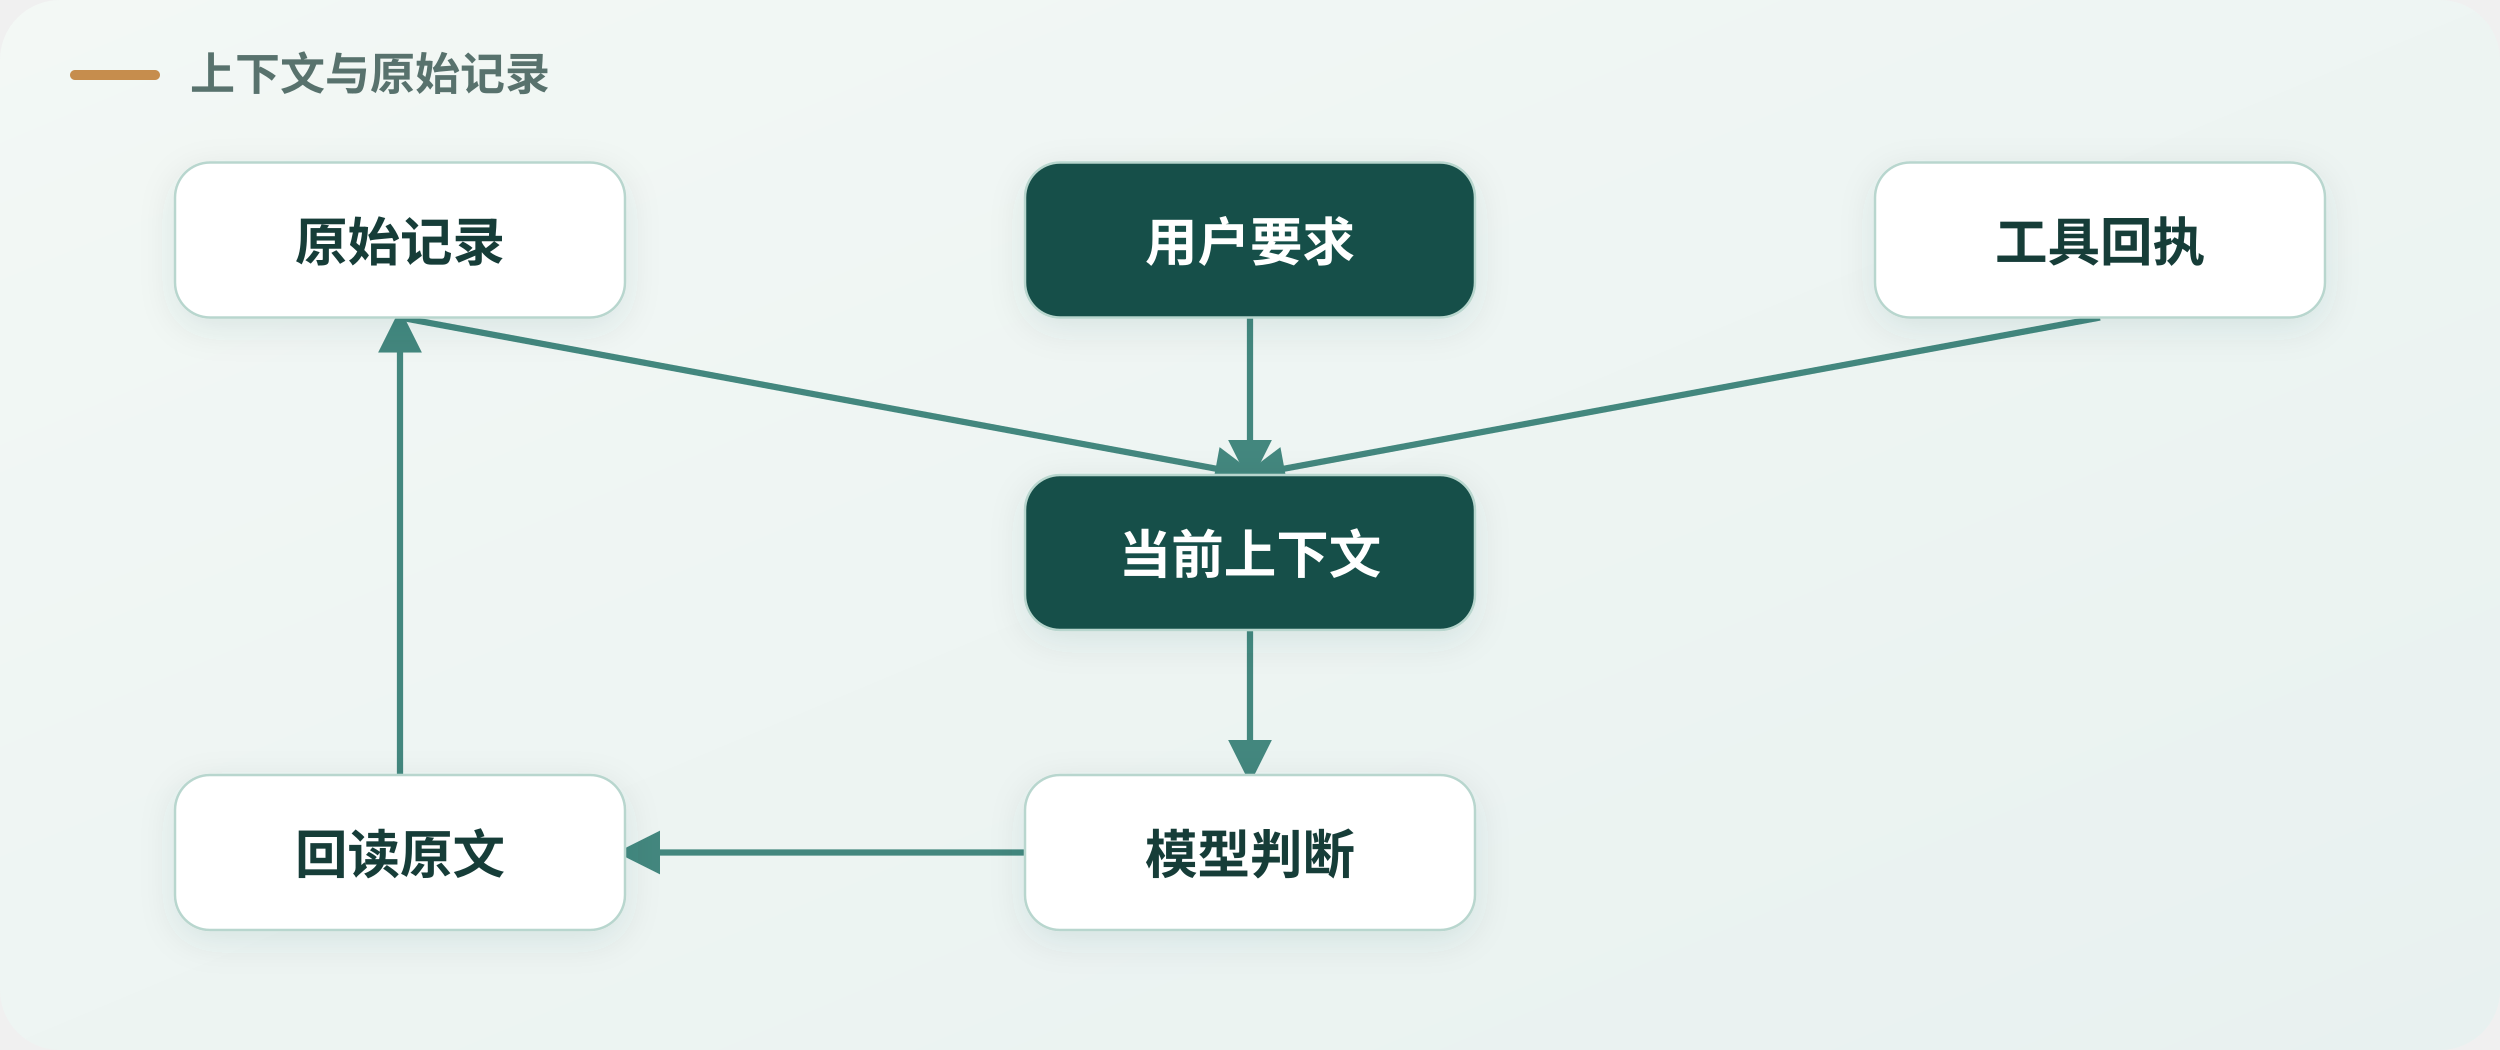
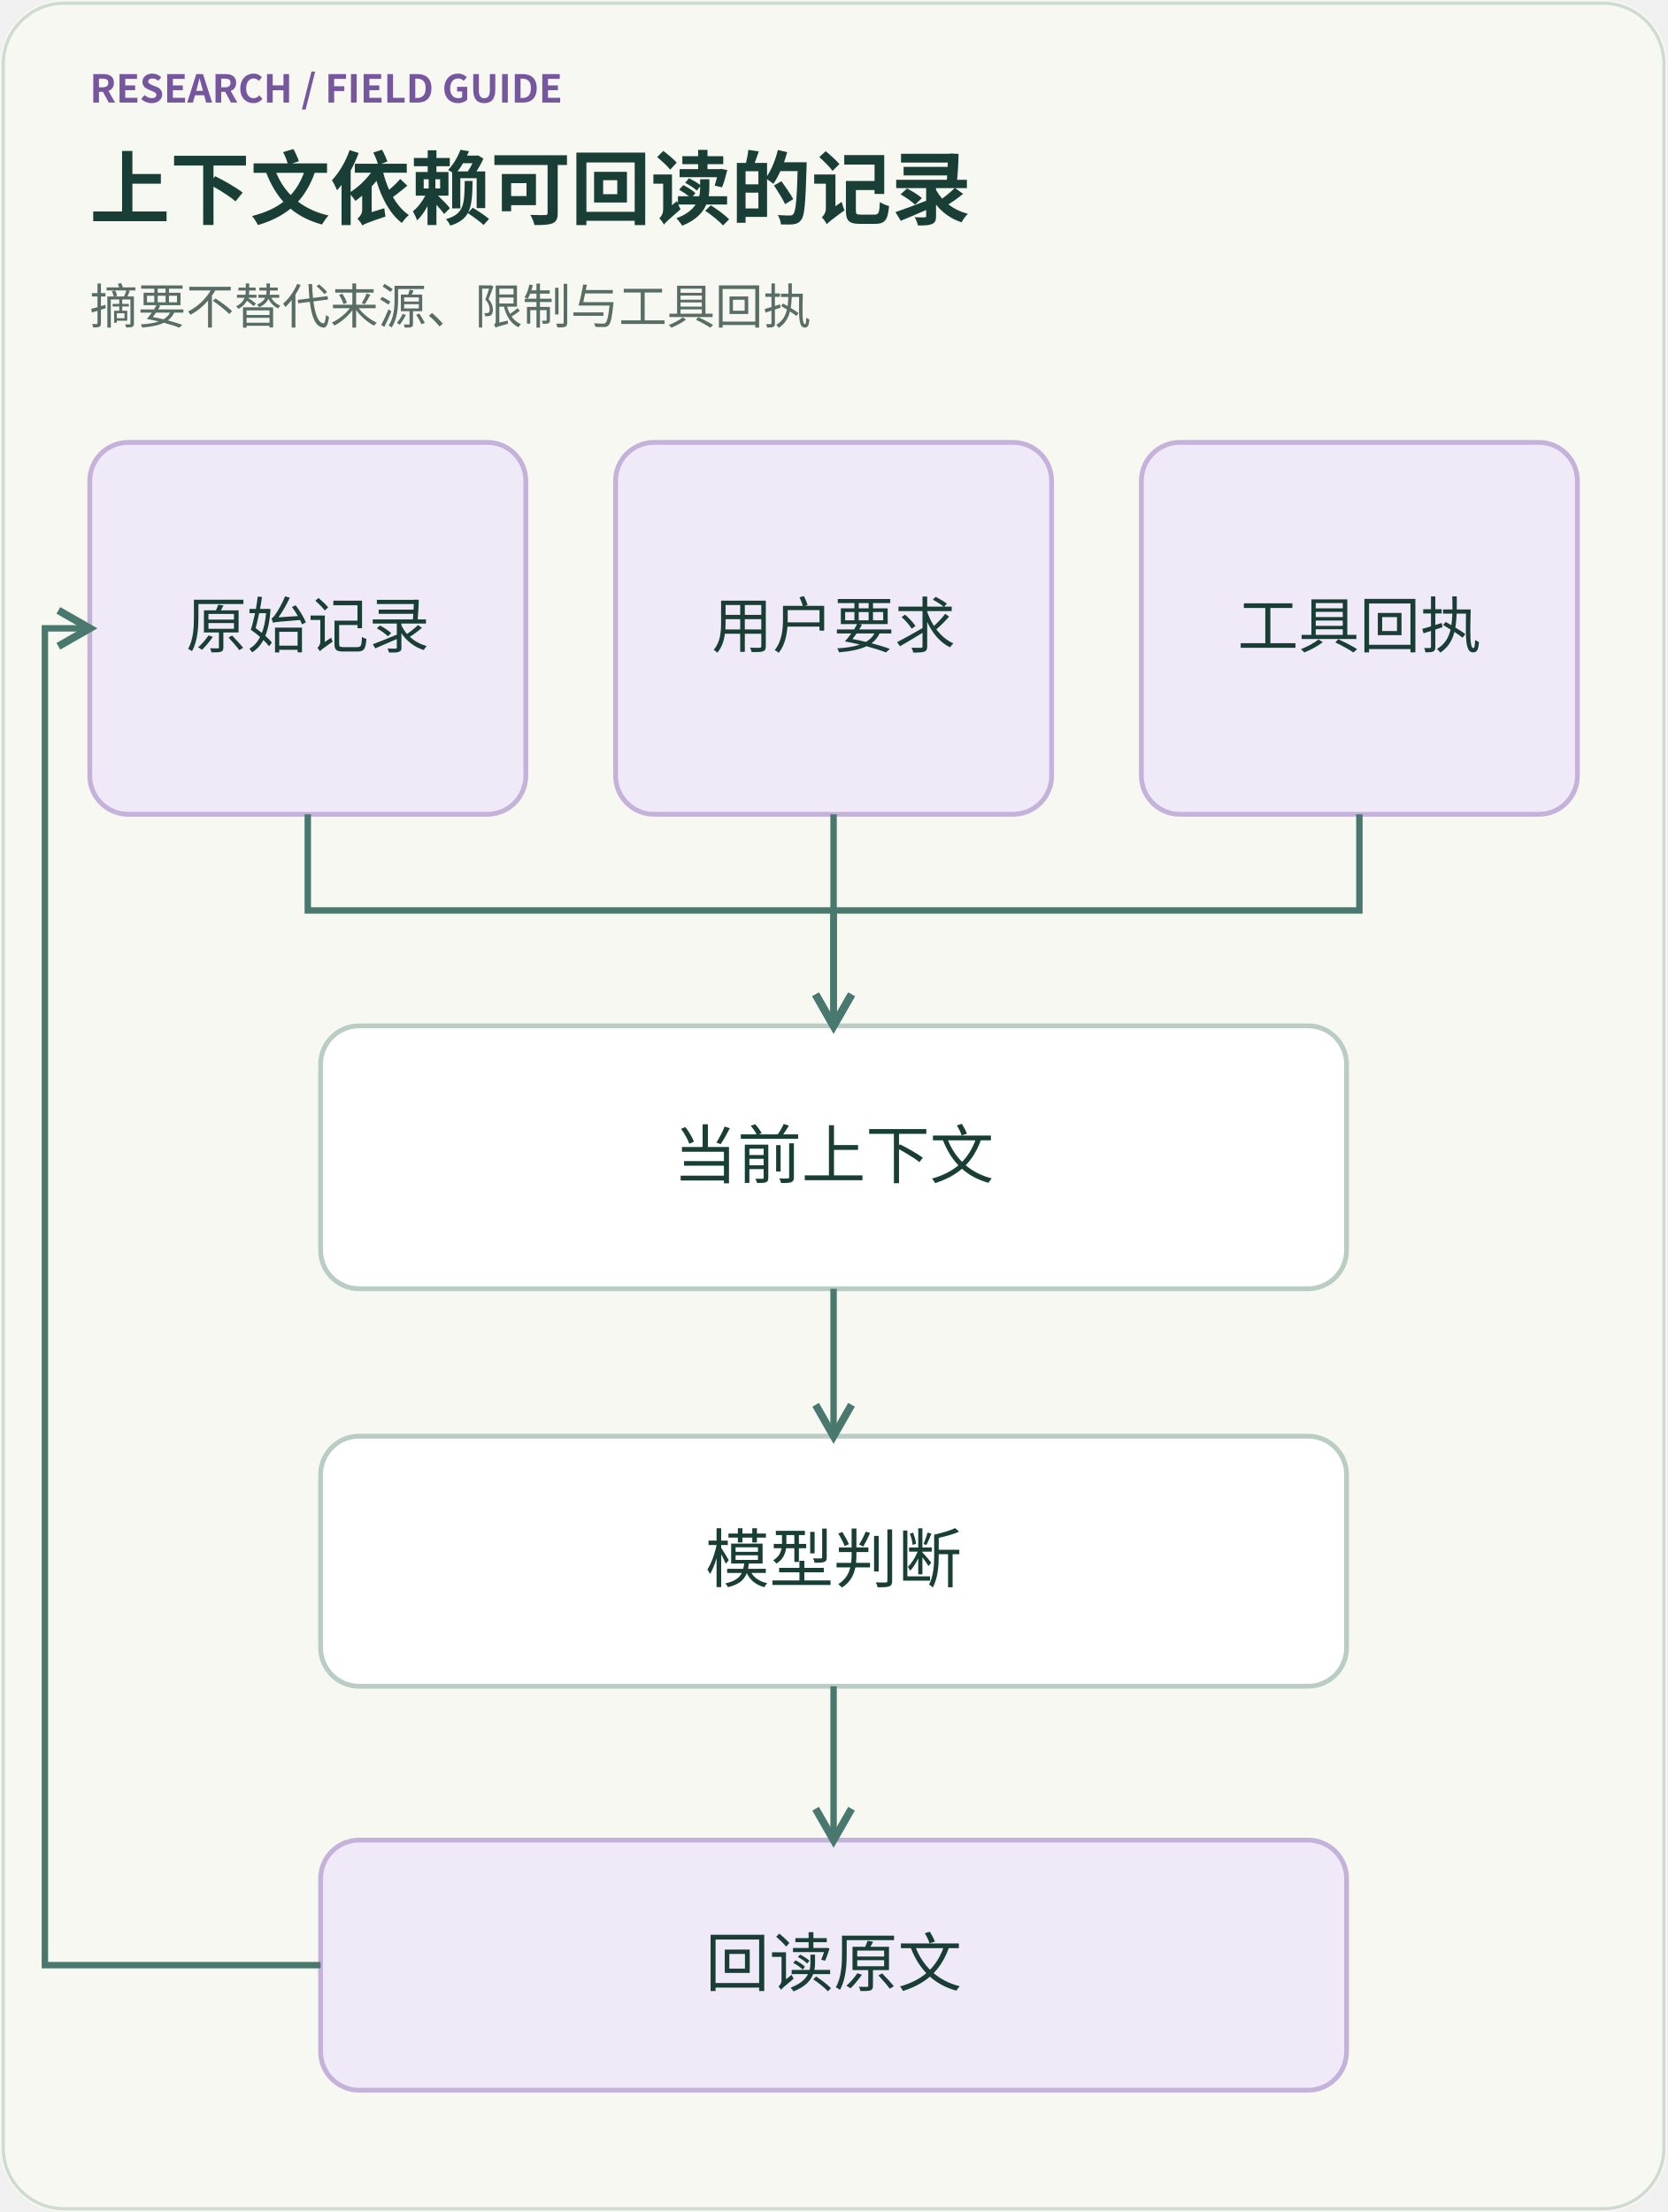
- <svg xmlns="http://www.w3.org/2000/svg" width="1000" height="420" viewBox="0 0 1000 420" role="img" aria-labelledby="title">
+ <svg xmlns="http://www.w3.org/2000/svg" width="520" height="690" viewBox="0 0 520 690" role="img" aria-labelledby="title desc" lang="zh">
  <defs>
-     <linearGradient id="bg" x2="1" y2="1">
-       <stop stop-color="#f3f8f5" />
-       <stop offset="1" stop-color="#e8f1f0" />
-     </linearGradient>
-     <marker id="arrow" viewBox="0 0 10 10" refX="8" refY="5" markerWidth="7" markerHeight="7" orient="auto-start-reverse">
-       <path d="M 0 0 L 10 5 L 0 10 z" fill="#43877e" />
+     <marker id="arrow" viewBox="0 0 10 10" refX="8" refY="5" markerWidth="7" markerHeight="7" orient="auto">
+       <path d="M1 1L8 5L1 9" fill="none" stroke="#49796e" stroke-width="1.7" />
    </marker>
-     <filter id="shadow" x="-20%" y="-30%" width="140%" height="170%">
-       <feDropShadow dx="0" dy="4" stdDeviation="7" flood-color="#20544f" flood-opacity=".10" />
-     </filter>
  </defs>
-   <rect width="1000" height="420" rx="24" fill="url(#bg)" />
-   <path d="M30 30h32" stroke="#c68d4d" stroke-width="4" stroke-linecap="round" />
-   <text x="76" y="36" font-family="-apple-system,BlinkMacSystemFont,Noto Sans CJK SC,Arial,sans-serif" font-size="18" font-weight="600" fill="#58726d">上下文与原始记录</text>
-   <path d="M160 127 L500 190" fill="none" stroke="#43877e" stroke-width="2.5" marker-end="url(#arrow)" />
-   <path d="M500 127 L500 190" fill="none" stroke="#43877e" stroke-width="2.5" marker-end="url(#arrow)" />
-   <path d="M840 127 L500 190" fill="none" stroke="#43877e" stroke-width="2.5" marker-end="url(#arrow)" />
-   <path d="M500 252 L500 310" fill="none" stroke="#43877e" stroke-width="2.5" marker-end="url(#arrow)" />
-   <path d="M410 341 L250 341" fill="none" stroke="#43877e" stroke-width="2.5" marker-end="url(#arrow)" />
-   <path d="M160 310 L160 127" fill="none" stroke="#43877e" stroke-width="2.5" marker-end="url(#arrow)" />
-   <g filter="url(#shadow)">
-     <rect x="70" y="65" width="180" height="62" rx="14" fill="#ffffff" stroke="#b8d6ce" />
-     <text x="160" y="97" text-anchor="middle" dominant-baseline="middle" font-family="-apple-system,BlinkMacSystemFont,Noto Sans CJK SC,Arial,sans-serif" font-size="21" font-weight="600" fill="#173d39">原始记录</text>
-   </g>
-   <g filter="url(#shadow)">
-     <rect x="410" y="65" width="180" height="62" rx="14" fill="#164f48" stroke="#b8d6ce" />
-     <text x="500" y="97" text-anchor="middle" dominant-baseline="middle" font-family="-apple-system,BlinkMacSystemFont,Noto Sans CJK SC,Arial,sans-serif" font-size="21" font-weight="600" fill="#ffffff">用户要求</text>
-   </g>
-   <g filter="url(#shadow)">
-     <rect x="750" y="65" width="180" height="62" rx="14" fill="#ffffff" stroke="#b8d6ce" />
-     <text x="840" y="97" text-anchor="middle" dominant-baseline="middle" font-family="-apple-system,BlinkMacSystemFont,Noto Sans CJK SC,Arial,sans-serif" font-size="21" font-weight="600" fill="#173d39">工具回执</text>
-   </g>
-   <g filter="url(#shadow)">
-     <rect x="410" y="190" width="180" height="62" rx="14" fill="#164f48" stroke="#b8d6ce" />
-     <text x="500" y="222" text-anchor="middle" dominant-baseline="middle" font-family="-apple-system,BlinkMacSystemFont,Noto Sans CJK SC,Arial,sans-serif" font-size="21" font-weight="600" fill="#ffffff">当前上下文</text>
-   </g>
-   <g filter="url(#shadow)">
-     <rect x="410" y="310" width="180" height="62" rx="14" fill="#ffffff" stroke="#b8d6ce" />
-     <text x="500" y="342" text-anchor="middle" dominant-baseline="middle" font-family="-apple-system,BlinkMacSystemFont,Noto Sans CJK SC,Arial,sans-serif" font-size="21" font-weight="600" fill="#173d39">模型判断</text>
-   </g>
-   <g filter="url(#shadow)">
-     <rect x="70" y="310" width="180" height="62" rx="14" fill="#ffffff" stroke="#b8d6ce" />
-     <text x="160" y="342" text-anchor="middle" dominant-baseline="middle" font-family="-apple-system,BlinkMacSystemFont,Noto Sans CJK SC,Arial,sans-serif" font-size="21" font-weight="600" fill="#173d39">回读原文</text>
-   </g>
+   <rect width="520" height="690" rx="20" fill="#f7f8f2" />
+   <rect x="1" y="1" width="518" height="688" rx="19" fill="none" stroke="#cddbd1" />
+   <text x="28" y="32" font-family="Noto Sans CJK SC, sans-serif" font-size="12" font-weight="700" fill="#7756a0" text-anchor="start">RESEARCH / FIELD GUIDE</text>
+   <text x="28" y="68" font-family="Noto Sans CJK SC, sans-serif" font-size="25" font-weight="700" fill="#183e35" text-anchor="start">上下文依赖可回读的记录</text>
+   <text x="28" y="101" font-family="Noto Sans CJK SC, sans-serif" font-size="15" font-weight="500" fill="#586d65" text-anchor="start">摘要不替代来源、限制与工具回执</text>
+   <rect x="28" y="138" width="136" height="116" rx="12" fill="#f0eaf8" stroke="#c4b2da" stroke-width="1.5" />
+   <text x="96.0" y="202.0" font-family="Noto Sans CJK SC, sans-serif" font-size="19" font-weight="500" fill="#183e35" text-anchor="middle">原始记录</text>
+   <rect x="192" y="138" width="136" height="116" rx="12" fill="#f0eaf8" stroke="#c4b2da" stroke-width="1.5" />
+   <text x="260.0" y="202.0" font-family="Noto Sans CJK SC, sans-serif" font-size="19" font-weight="500" fill="#183e35" text-anchor="middle">用户要求</text>
+   <rect x="356" y="138" width="136" height="116" rx="12" fill="#f0eaf8" stroke="#c4b2da" stroke-width="1.5" />
+   <text x="424.0" y="202.0" font-family="Noto Sans CJK SC, sans-serif" font-size="19" font-weight="500" fill="#183e35" text-anchor="middle">工具回执</text>
+   <rect x="100" y="320" width="320" height="82" rx="12" fill="#ffffff" stroke="#bacdc4" stroke-width="1.5" />
+   <text x="260.0" y="367.5" font-family="Noto Sans CJK SC, sans-serif" font-size="20" font-weight="500" fill="#183e35" text-anchor="middle">当前上下文</text>
+   <path d="M96 254 V284 H260 V320" fill="none" stroke="#49796e" stroke-width="2" marker-end="url(#arrow)" />
+   <path d="M260 254 V284 H260 V320" fill="none" stroke="#49796e" stroke-width="2" marker-end="url(#arrow)" />
+   <path d="M424 254 V284 H260 V320" fill="none" stroke="#49796e" stroke-width="2" marker-end="url(#arrow)" />
+   <rect x="100" y="448" width="320" height="78" rx="12" fill="#ffffff" stroke="#bacdc4" stroke-width="1.5" />
+   <text x="260.0" y="493.5" font-family="Noto Sans CJK SC, sans-serif" font-size="20" font-weight="500" fill="#183e35" text-anchor="middle">模型判断</text>
+   <path d="M260 402 V448" fill="none" stroke="#49796e" stroke-width="2" marker-end="url(#arrow)" />
+   <rect x="100" y="574" width="320" height="78" rx="12" fill="#f0eaf8" stroke="#c4b2da" stroke-width="1.5" />
+   <text x="260.0" y="619.5" font-family="Noto Sans CJK SC, sans-serif" font-size="20" font-weight="500" fill="#183e35" text-anchor="middle">回读原文</text>
+   <path d="M260 526 V574" fill="none" stroke="#49796e" stroke-width="2" marker-end="url(#arrow)" />
+   <path d="M100 613 H14 V196 H28" fill="none" stroke="#49796e" stroke-width="2" marker-end="url(#arrow)" />
</svg>
